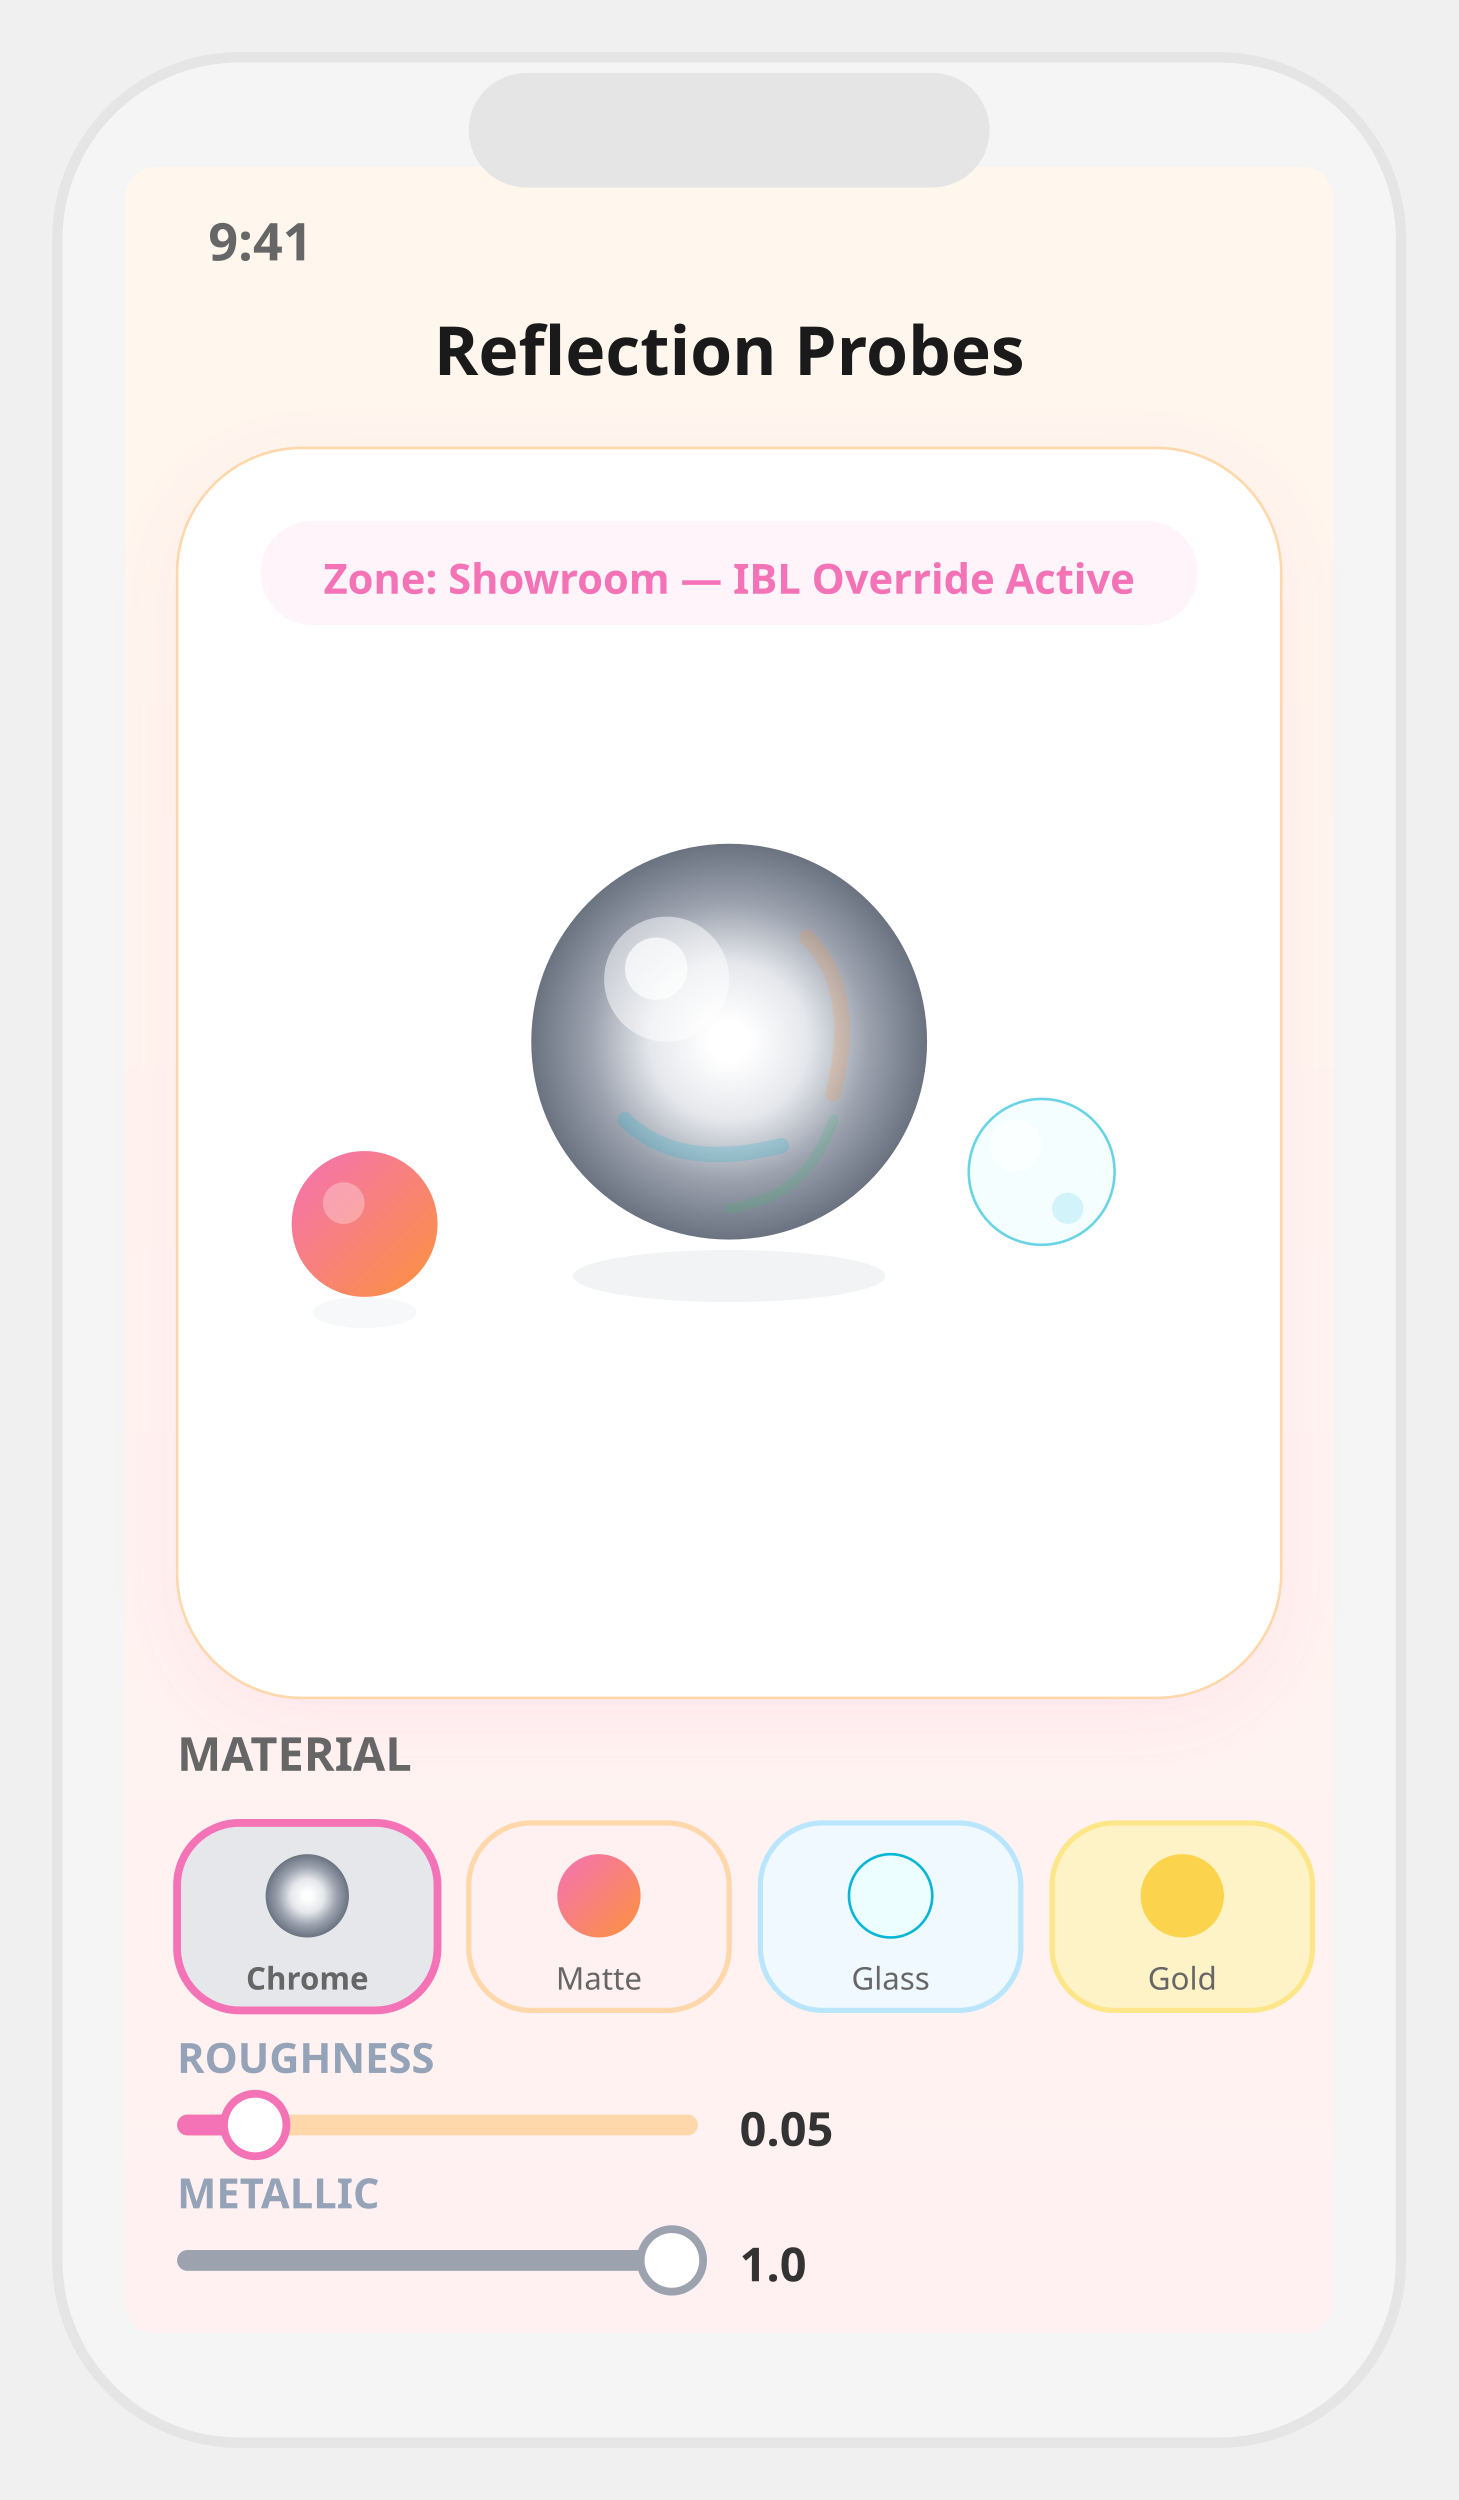
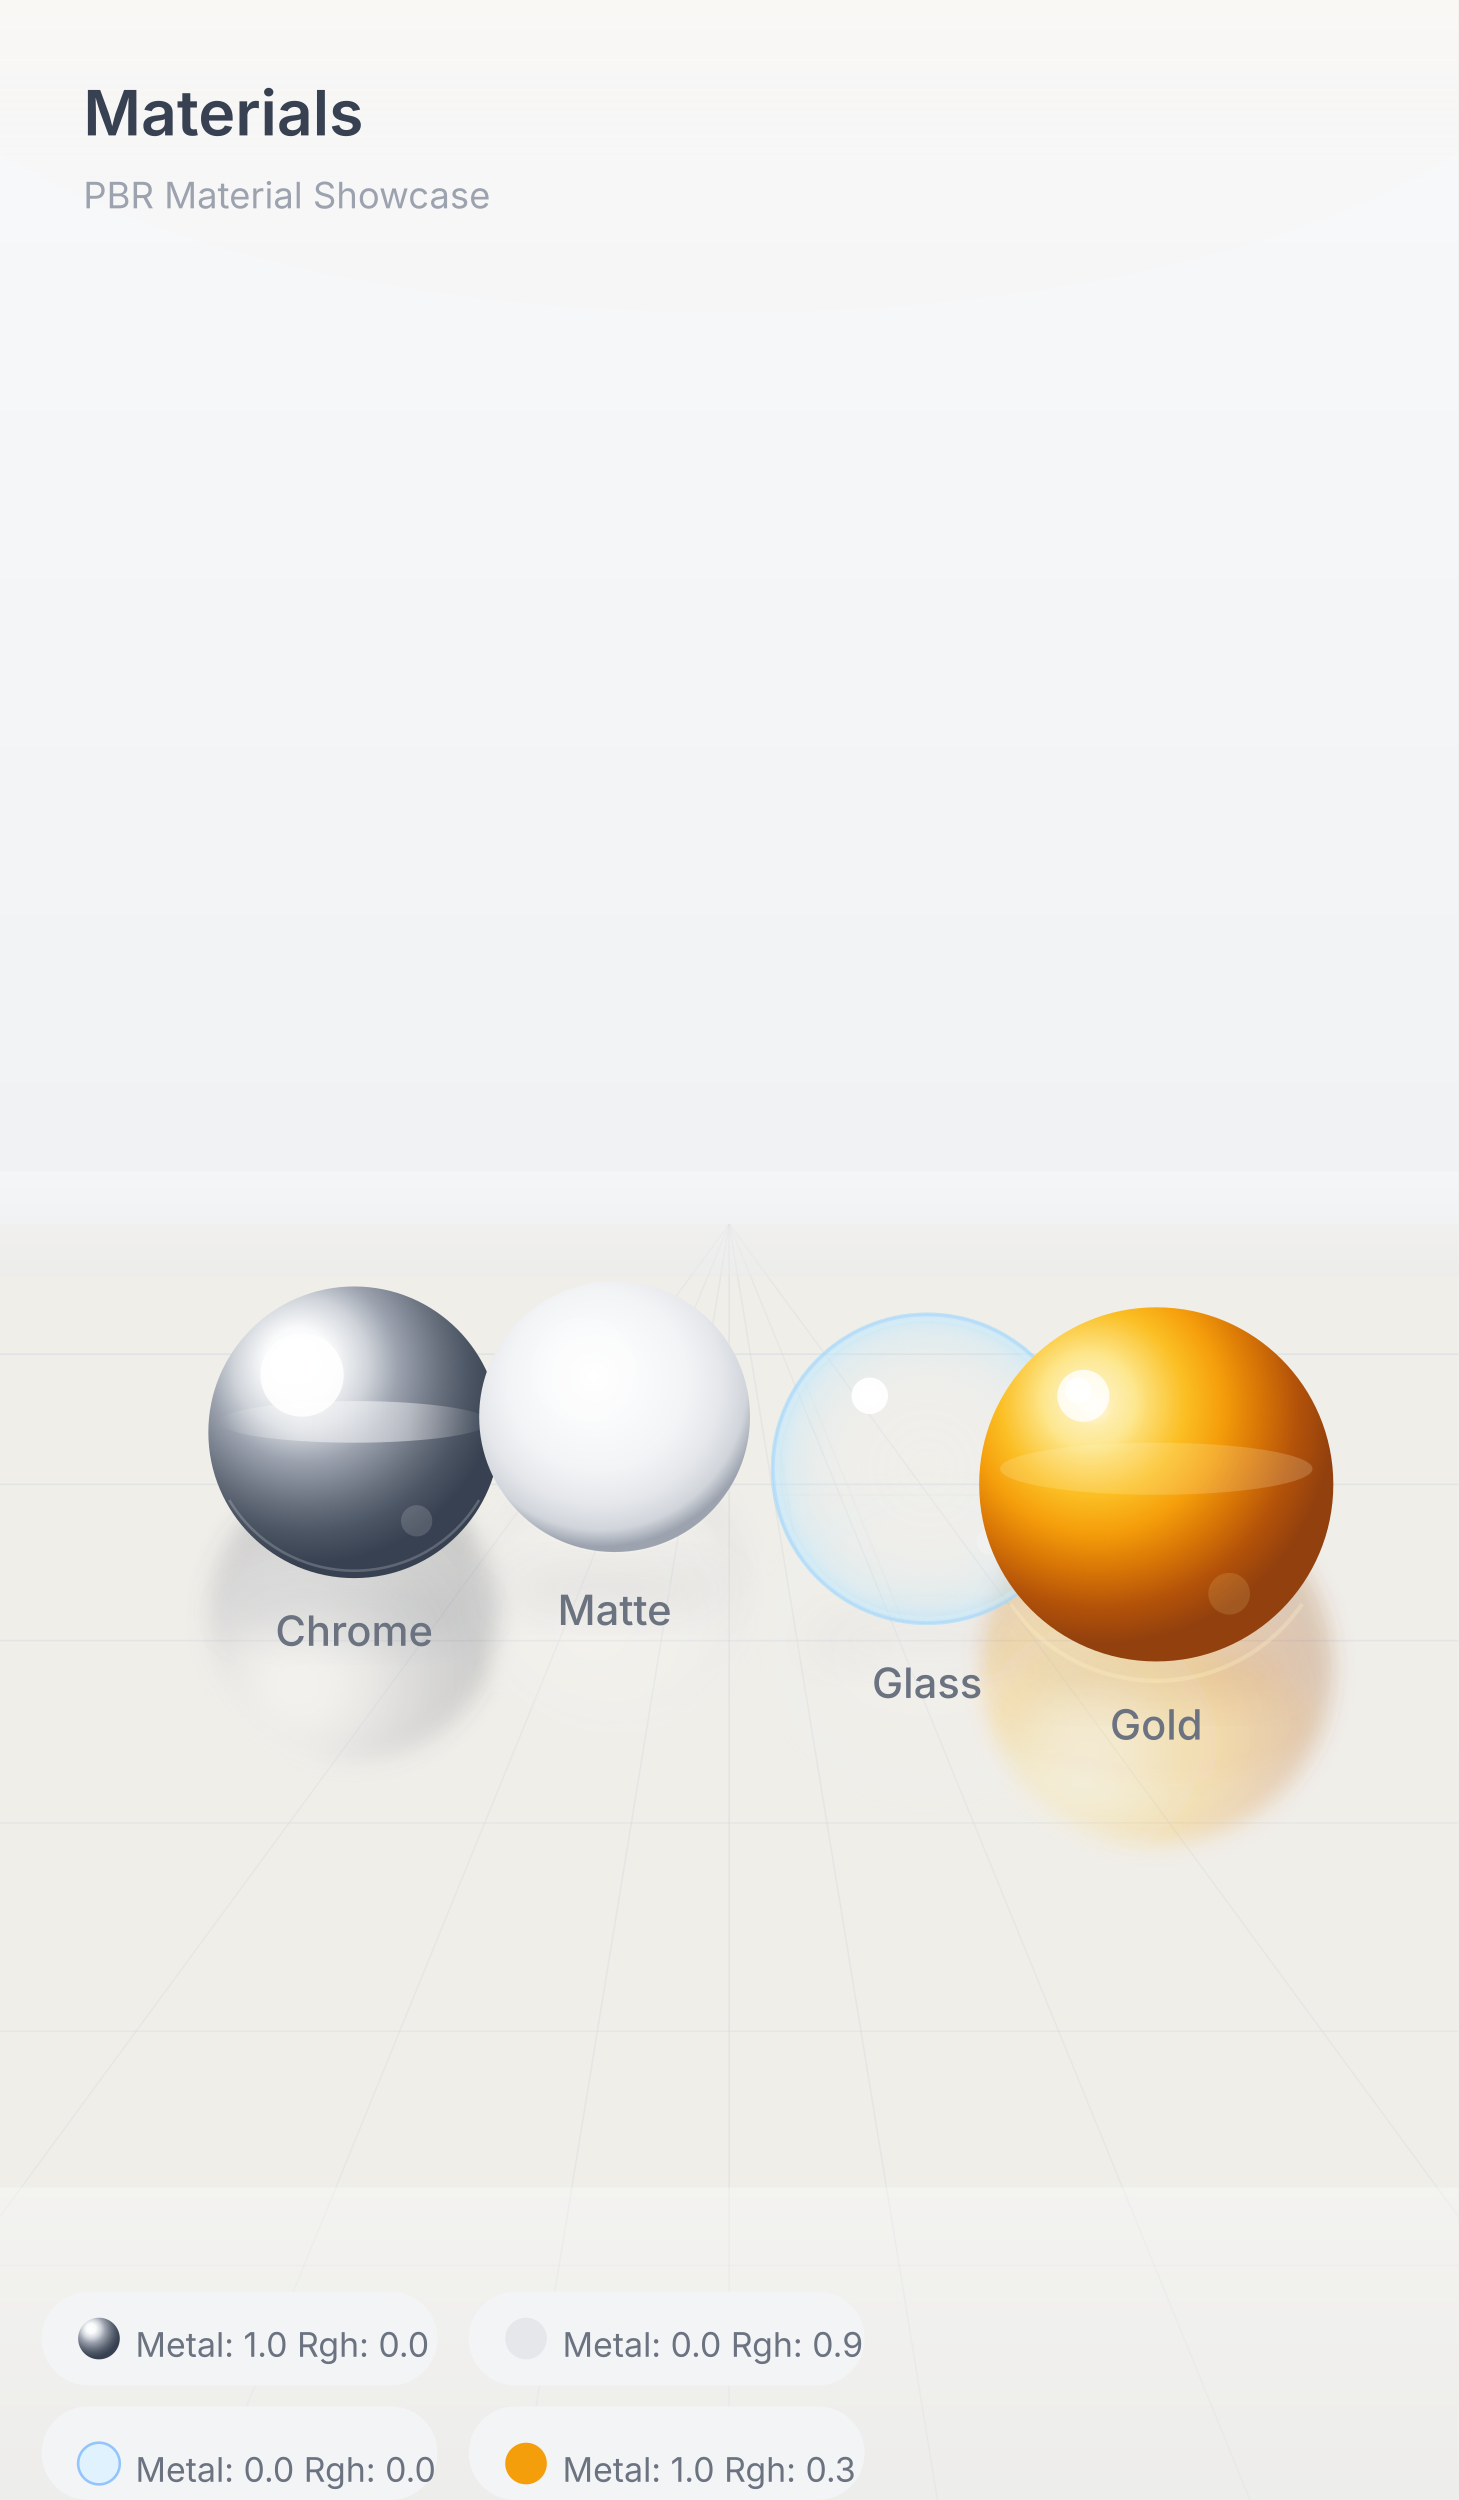
<svg xmlns="http://www.w3.org/2000/svg" viewBox="0 0 280 480" fill="none">
  <defs>
-     <linearGradient id="rp-bg" x1="0" y1="0" x2="0" y2="1">
-       <stop offset="0%" stop-color="#FFF7ED" />
-       <stop offset="100%" stop-color="#FFF1F2" />
+     <linearGradient id="bg-grad" x1="0" y1="0" x2="0" y2="1">
+       <stop offset="0%" stop-color="#F8F9FA" />
+       <stop offset="100%" stop-color="#E8EAED" />
    </linearGradient>
-     <linearGradient id="rp-sphere" x1="0" y1="0" x2="1" y2="1">
-       <stop offset="0%" stop-color="#F472B6" />
-       <stop offset="100%" stop-color="#FB923C" />
+     <linearGradient id="hdri-hint" x1="0" y1="0" x2="0" y2="1">
+       <stop offset="0%" stop-color="#FFF3E0" stop-opacity="0.1" />
+       <stop offset="30%" stop-color="#FFF3E0" stop-opacity="0" />
    </linearGradient>
-     <radialGradient id="rp-chrome">
-       <stop offset="10%" stop-color="white" />
-       <stop offset="40%" stop-color="#E5E7EB" />
-       <stop offset="70%" stop-color="#9CA3AF" />
-       <stop offset="100%" stop-color="#6B7280" />
+     <linearGradient id="floor-grad" x1="0" y1="0" x2="0" y2="1">
+       <stop offset="0%" stop-color="#F0EEE9" stop-opacity="0.6" />
+       <stop offset="100%" stop-color="#E8E4DD" />
+     </linearGradient>
+     <radialGradient id="chrome-grad" cx="0.35" cy="0.3" r="0.65" fx="0.3" fy="0.25">
+       <stop offset="0%" stop-color="#FFFFFF" />
+       <stop offset="18%" stop-color="#F9FAFB" />
+       <stop offset="35%" stop-color="#D1D5DB" />
+       <stop offset="50%" stop-color="#9CA3AF" />
+       <stop offset="70%" stop-color="#6B7280" />
+       <stop offset="85%" stop-color="#4B5563" />
+       <stop offset="100%" stop-color="#374151" />
    </radialGradient>
-     <filter id="rp-shadow" x="-8%" y="-8%" width="116%" height="116%">
-       <feDropShadow dx="0" dy="4" stdDeviation="6" flood-color="#F472B6" flood-opacity="0.1" />
+     <linearGradient id="chrome-stripe" x1="0" y1="0" x2="1" y2="0">
+       <stop offset="0%" stop-color="#FFFFFF" stop-opacity="0" />
+       <stop offset="30%" stop-color="#FFFFFF" stop-opacity="0.6" />
+       <stop offset="50%" stop-color="#F3F4F6" stop-opacity="0.8" />
+       <stop offset="70%" stop-color="#FFFFFF" stop-opacity="0.6" />
+       <stop offset="100%" stop-color="#FFFFFF" stop-opacity="0" />
+     </linearGradient>
+     <radialGradient id="matte-grad" cx="0.45" cy="0.38" r="0.6" fx="0.42" fy="0.35">
+       <stop offset="0%" stop-color="#FFFFFF" />
+       <stop offset="30%" stop-color="#F9FAFB" />
+       <stop offset="55%" stop-color="#F3F4F6" />
+       <stop offset="75%" stop-color="#E5E7EB" />
+       <stop offset="90%" stop-color="#D1D5DB" />
+       <stop offset="100%" stop-color="#9CA3AF" />
+     </radialGradient>
+     <radialGradient id="glass-grad" cx="0.5" cy="0.5" r="0.5">
+       <stop offset="0%" stop-color="#FFFFFF" stop-opacity="0.05" />
+       <stop offset="50%" stop-color="#E0F2FE" stop-opacity="0.08" />
+       <stop offset="75%" stop-color="#BAE6FD" stop-opacity="0.15" />
+       <stop offset="90%" stop-color="#7DD3FC" stop-opacity="0.2" />
+       <stop offset="100%" stop-color="#38BDF8" stop-opacity="0.25" />
+     </radialGradient>
+     <radialGradient id="glass-edge" cx="0.5" cy="0.5" r="0.5">
+       <stop offset="0%" stop-color="#FFFFFF" stop-opacity="0" />
+       <stop offset="80%" stop-color="#FFFFFF" stop-opacity="0" />
+       <stop offset="92%" stop-color="#E0F2FE" stop-opacity="0.3" />
+       <stop offset="100%" stop-color="#BAE6FD" stop-opacity="0.5" />
+     </radialGradient>
+     <radialGradient id="gold-grad" cx="0.35" cy="0.3" r="0.65" fx="0.3" fy="0.25">
+       <stop offset="0%" stop-color="#FEF3C7" />
+       <stop offset="20%" stop-color="#FDE68A" />
+       <stop offset="40%" stop-color="#FBBF24" />
+       <stop offset="55%" stop-color="#F59E0B" />
+       <stop offset="70%" stop-color="#D97706" />
+       <stop offset="85%" stop-color="#B45309" />
+       <stop offset="100%" stop-color="#92400E" />
+     </radialGradient>
+     <radialGradient id="gold-spec" cx="0.5" cy="0.5" r="0.5">
+       <stop offset="0%" stop-color="#FFFFFF" stop-opacity="0.9" />
+       <stop offset="40%" stop-color="#FEF3C7" stop-opacity="0.3" />
+       <stop offset="100%" stop-color="#FEF3C7" stop-opacity="0" />
+     </radialGradient>
+     <filter id="reflect-blur" x="-20%" y="-20%" width="140%" height="140%">
+       <feGaussianBlur stdDeviation="2" />
    </filter>
+     <filter id="soft-shadow" x="-30%" y="-30%" width="160%" height="160%">
+       <feGaussianBlur stdDeviation="4" />
+     </filter>
+     <filter id="caustic-blur" x="-50%" y="-50%" width="200%" height="200%">
+       <feGaussianBlur stdDeviation="5" />
+     </filter>
+     <pattern id="grid-pattern" x="0" y="0" width="20" height="20" patternUnits="userSpaceOnUse">
+       <path d="M 20 0 L 0 0 0 20" fill="none" stroke="#D1D5DB" stroke-width="0.3" />
+     </pattern>
+     <clipPath id="floor-clip">
+       <rect x="0" y="235" width="280" height="245" />
+     </clipPath>
+     <clipPath id="glass-clip">
+       <circle cx="178" cy="282" r="30" />
+     </clipPath>
  </defs>
-   <rect x="10" y="10" width="260" height="460" rx="36" fill="#E5E5E5" />
-   <rect x="12" y="12" width="256" height="456" rx="34" fill="#F5F5F5" />
-   <rect x="24" y="32" width="232" height="416" rx="6" fill="url(#rp-bg)" />
-   <rect x="90" y="14" width="100" height="22" rx="11" fill="#E5E5E5" />
-   <text x="40" y="50" font-family="system-ui" font-size="10" fill="#666" font-weight="600">9:41</text>
-   <text x="140" y="72" font-family="system-ui" font-size="13" fill="#1A1A1A" text-anchor="middle" font-weight="700">Reflection Probes</text>
-   <rect x="34" y="86" width="212" height="240" rx="24" fill="white" filter="url(#rp-shadow)" stroke="#FED7AA" stroke-width="0.5" />
-   <g transform="translate(100, 160)">
-     <circle cx="40" cy="40" r="38" fill="url(#rp-chrome)" />
-     <circle cx="28" cy="28" r="12" fill="white" opacity="0.5" />
-     <circle cx="26" cy="26" r="6" fill="white" opacity="0.7" />
-     <path d="M55,20 Q65,30 60,50" stroke="#FB923C" stroke-width="3" fill="none" opacity="0.2" stroke-linecap="round" />
-     <path d="M20,55 Q30,65 50,60" stroke="#06B6D4" stroke-width="3" fill="none" opacity="0.2" stroke-linecap="round" />
-     <path d="M60,55 Q55,70 40,72" stroke="#22C55E" stroke-width="2" fill="none" opacity="0.15" stroke-linecap="round" />
-     <ellipse cx="40" cy="85" rx="30" ry="5" fill="#E5E7EB" opacity="0.5" />
+   <rect width="280" height="480" fill="url(#bg-grad)" />
+   <rect width="280" height="120" fill="url(#hdri-hint)" />
+   <ellipse cx="140" cy="0" rx="160" ry="60" fill="#FFF3E0" opacity="0.06" />
+   <g clip-path="url(#floor-clip)">
+     <rect x="0" y="235" width="280" height="245" fill="#F0EEE9" />
+     <line x1="0" y1="260" x2="280" y2="260" stroke="#D1D5DB" stroke-width="0.3" opacity="0.5" />
+     <line x1="0" y1="285" x2="280" y2="285" stroke="#D1D5DB" stroke-width="0.3" opacity="0.45" />
+     <line x1="0" y1="315" x2="280" y2="315" stroke="#D1D5DB" stroke-width="0.3" opacity="0.4" />
+     <line x1="0" y1="350" x2="280" y2="350" stroke="#D1D5DB" stroke-width="0.3" opacity="0.35" />
+     <line x1="0" y1="390" x2="280" y2="390" stroke="#D1D5DB" stroke-width="0.3" opacity="0.3" />
+     <line x1="0" y1="435" x2="280" y2="435" stroke="#D1D5DB" stroke-width="0.3" opacity="0.25" />
+     <line x1="140" y1="235" x2="-40" y2="480" stroke="#D1D5DB" stroke-width="0.3" opacity="0.3" />
+     <line x1="140" y1="235" x2="40" y2="480" stroke="#D1D5DB" stroke-width="0.3" opacity="0.3" />
+     <line x1="140" y1="235" x2="100" y2="480" stroke="#D1D5DB" stroke-width="0.3" opacity="0.35" />
+     <line x1="140" y1="235" x2="140" y2="480" stroke="#D1D5DB" stroke-width="0.3" opacity="0.4" />
+     <line x1="140" y1="235" x2="180" y2="480" stroke="#D1D5DB" stroke-width="0.3" opacity="0.35" />
+     <line x1="140" y1="235" x2="240" y2="480" stroke="#D1D5DB" stroke-width="0.3" opacity="0.3" />
+     <line x1="140" y1="235" x2="320" y2="480" stroke="#D1D5DB" stroke-width="0.3" opacity="0.3" />
+     <rect x="0" y="420" width="280" height="60" fill="url(#bg-grad)" opacity="0.4" />
  </g>
-   <g transform="translate(55, 220)">
-     <circle cx="15" cy="15" r="14" fill="url(#rp-sphere)" />
-     <circle cx="11" cy="11" r="4" fill="white" opacity="0.3" />
-     <ellipse cx="15" cy="32" rx="10" ry="3" fill="#E5E7EB" opacity="0.3" />
+   <rect x="0" y="225" width="280" height="20" fill="url(#bg-grad)" opacity="0.5" />
+   <ellipse cx="68" cy="310" rx="24" ry="6" fill="#6B7280" opacity="0.12" filter="url(#soft-shadow)" />
+   <ellipse cx="118" cy="305" rx="22" ry="5.5" fill="#6B7280" opacity="0.1" filter="url(#soft-shadow)" />
+   <ellipse cx="178" cy="315" rx="22" ry="5.5" fill="#6B7280" opacity="0.06" filter="url(#soft-shadow)" />
+   <ellipse cx="178" cy="318" rx="14" ry="6" fill="#FFFFFF" opacity="0.25" filter="url(#caustic-blur)" />
+   <ellipse cx="222" cy="320" rx="28" ry="7" fill="#92400E" opacity="0.1" filter="url(#soft-shadow)" />
+   <g clip-path="url(#floor-clip)" filter="url(#reflect-blur)">
+     <g transform="translate(68, 310) scale(1, -1) translate(-68, -275)" opacity="0.2">
+       <circle cx="68" cy="275" r="28" fill="url(#chrome-grad)" />
+     </g>
+     <g transform="translate(118, 305) scale(1, -1) translate(-118, -272)" opacity="0.15">
+       <circle cx="118" cy="272" r="26" fill="url(#matte-grad)" />
+     </g>
+     <g transform="translate(178, 315) scale(1, -1) translate(-178, -282)" opacity="0.1">
+       <circle cx="178" cy="282" r="30" fill="url(#glass-edge)" />
+       <circle cx="178" cy="282" r="30" fill="#BAE6FD" opacity="0.1" />
+     </g>
+     <g transform="translate(222, 320) scale(1, -1) translate(-222, -285)" opacity="0.22">
+       <circle cx="222" cy="285" r="34" fill="url(#gold-grad)" />
+     </g>
+     <ellipse cx="222" cy="330" rx="30" ry="12" fill="#F59E0B" opacity="0.06" />
  </g>
-   <g transform="translate(185, 210)">
-     <circle cx="15" cy="15" r="14" fill="#ECFEFF" opacity="0.6" stroke="#06B6D4" stroke-width="0.5" />
-     <circle cx="10" cy="10" r="5" fill="white" opacity="0.5" />
-     <circle cx="20" cy="22" r="3" fill="#06B6D4" opacity="0.15" />
+   <g>
+     <circle cx="68" cy="275" r="28" fill="url(#chrome-grad)" />
+     <ellipse cx="68" cy="273" rx="26" ry="4" fill="url(#chrome-stripe)" opacity="0.7" />
+     <circle cx="58" cy="264" r="8" fill="white" opacity="0.85" />
+     <circle cx="56" cy="262" r="4" fill="white" opacity="0.95" />
+     <circle cx="80" cy="292" r="3" fill="white" opacity="0.15" />
+     <path d="M 44 288 A 28 28 0 0 0 92 288" fill="none" stroke="white" stroke-width="0.5" opacity="0.2" />
  </g>
-   <rect x="50" y="100" width="180" height="20" rx="10" fill="rgba(244,114,182,0.08)" />
-   <text x="140" y="114" font-family="system-ui" font-size="8" fill="#F472B6" text-anchor="middle" font-weight="600">Zone: Showroom — IBL Override Active</text>
-   <g transform="translate(34, 340)">
-     <text x="0" y="0" font-family="system-ui" font-size="9" fill="#666" font-weight="700">MATERIAL</text>
-     <g transform="translate(0, 10)">
-       <rect x="0" y="0" width="50" height="36" rx="12" fill="#E5E7EB" stroke="#F472B6" stroke-width="1.5" />
-       <circle cx="25" cy="14" r="8" fill="url(#rp-chrome)" />
-       <text x="25" y="32" font-family="system-ui" font-size="6" fill="#666" text-anchor="middle" font-weight="600">Chrome</text>
-       <rect x="56" y="0" width="50" height="36" rx="12" fill="#FFF1F2" stroke="#FED7AA" />
-       <circle cx="81" cy="14" r="8" fill="url(#rp-sphere)" />
-       <text x="81" y="32" font-family="system-ui" font-size="6" fill="#666" text-anchor="middle">Matte</text>
-       <rect x="112" y="0" width="50" height="36" rx="12" fill="#F0F9FF" stroke="#BAE6FD" />
-       <circle cx="137" cy="14" r="8" fill="#ECFEFF" stroke="#06B6D4" stroke-width="0.5" />
-       <text x="137" y="32" font-family="system-ui" font-size="6" fill="#666" text-anchor="middle">Glass</text>
-       <rect x="168" y="0" width="50" height="36" rx="12" fill="#FEF3C7" stroke="#FDE68A" />
-       <circle cx="193" cy="14" r="8" fill="#FCD34D" />
-       <text x="193" y="32" font-family="system-ui" font-size="6" fill="#666" text-anchor="middle">Gold</text>
+   <g>
+     <circle cx="118" cy="272" r="26" fill="url(#matte-grad)" />
+     <circle cx="112" cy="263" r="10" fill="white" opacity="0.15" />
+     <path d="M 96 286 A 26 26 0 0 0 140 286" fill="none" stroke="white" stroke-width="0.4" opacity="0.1" />
+   </g>
+   <g>
+     <g clip-path="url(#glass-clip)" opacity="0.3">
+       <g transform="translate(3, 2)">
+         <line x1="140" y1="235" x2="100" y2="480" stroke="#D1D5DB" stroke-width="0.4" opacity="0.5" />
+         <line x1="140" y1="235" x2="180" y2="480" stroke="#D1D5DB" stroke-width="0.4" opacity="0.5" />
+         <line x1="140" y1="235" x2="240" y2="480" stroke="#D1D5DB" stroke-width="0.4" opacity="0.5" />
+         <line x1="0" y1="285" x2="280" y2="285" stroke="#D1D5DB" stroke-width="0.4" opacity="0.4" />
+         <line x1="0" y1="315" x2="280" y2="315" stroke="#D1D5DB" stroke-width="0.4" opacity="0.35" />
+       </g>
    </g>
+     <circle cx="178" cy="282" r="30" fill="url(#glass-grad)" />
+     <circle cx="178" cy="282" r="30" fill="url(#glass-edge)" />
+     <circle cx="178" cy="282" r="29.5" fill="none" stroke="#93C5FD" stroke-width="0.5" opacity="0.4" />
+     <circle cx="167" cy="268" r="3.5" fill="white" opacity="0.95" />
+     <circle cx="167" cy="268" r="2" fill="white" />
+     <circle cx="190" cy="296" r="2.5" fill="white" opacity="0.2" />
+     <circle cx="178" cy="282" r="29" fill="none" stroke="white" stroke-width="1.2" opacity="0.15" />
  </g>
-   <g transform="translate(34, 398)">
-     <text x="0" y="0" font-family="system-ui" font-size="8" fill="#94A3B8" font-weight="600">ROUGHNESS</text>
-     <rect x="0" y="8" width="100" height="4" rx="2" fill="#FED7AA" />
-     <rect x="0" y="8" width="15" height="4" rx="2" fill="#F472B6" />
-     <circle cx="15" cy="10" r="6" fill="white" stroke="#F472B6" stroke-width="1.5" />
-     <text x="108" y="14" font-family="system-ui" font-size="9" fill="#333" font-weight="600">0.05</text>
+   <g>
+     <circle cx="222" cy="285" r="34" fill="url(#gold-grad)" />
+     <circle cx="210" cy="270" r="10" fill="url(#gold-spec)" />
+     <circle cx="208" cy="268" r="5" fill="white" opacity="0.8" />
+     <circle cx="207" cy="267" r="2.5" fill="white" opacity="0.95" />
+     <ellipse cx="222" cy="282" rx="30" ry="5" fill="#FEF3C7" opacity="0.2" />
+     <path d="M 194 308 A 34 34 0 0 0 250 308" fill="none" stroke="#FEF3C7" stroke-width="0.8" opacity="0.3" />
+     <circle cx="236" cy="306" r="4" fill="#FDE68A" opacity="0.15" />
  </g>
-   <g transform="translate(34, 424)">
-     <text x="0" y="0" font-family="system-ui" font-size="8" fill="#94A3B8" font-weight="600">METALLIC</text>
-     <rect x="0" y="8" width="100" height="4" rx="2" fill="#E5E7EB" />
-     <rect x="0" y="8" width="95" height="4" rx="2" fill="#9CA3AF" />
-     <circle cx="95" cy="10" r="6" fill="white" stroke="#9CA3AF" stroke-width="1.5" />
-     <text x="108" y="14" font-family="system-ui" font-size="9" fill="#333" font-weight="600">1.0</text>
+   <text x="68" y="316" font-family="system-ui, -apple-system, sans-serif" font-size="8" fill="#6B7280" text-anchor="middle" font-weight="500">Chrome</text>
+   <text x="118" y="312" font-family="system-ui, -apple-system, sans-serif" font-size="8" fill="#6B7280" text-anchor="middle" font-weight="500">Matte</text>
+   <text x="178" y="326" font-family="system-ui, -apple-system, sans-serif" font-size="8" fill="#6B7280" text-anchor="middle" font-weight="500">Glass</text>
+   <text x="222" y="334" font-family="system-ui, -apple-system, sans-serif" font-size="8" fill="#6B7280" text-anchor="middle" font-weight="500">Gold</text>
+   <text x="16" y="26" font-family="system-ui, -apple-system, sans-serif" font-size="12" fill="#374151" font-weight="600">Materials</text>
+   <text x="16" y="40" font-family="system-ui, -apple-system, sans-serif" font-size="7" fill="#9CA3AF" font-weight="400">PBR Material Showcase</text>
+   <g transform="translate(0, 440)">
+     <rect x="8" y="0" width="76" height="18" rx="9" fill="#F3F4F6" />
+     <circle cx="19" cy="9" r="4" fill="url(#chrome-grad)" />
+     <text x="26" y="12.5" font-family="system-ui, -apple-system, sans-serif" font-size="6.5" fill="#6B7280">Metal: 1.0  Rgh: 0.0</text>
+     <rect x="90" y="0" width="76" height="18" rx="9" fill="#F3F4F6" />
+     <circle cx="101" cy="9" r="4" fill="#E5E7EB" />
+     <text x="108" y="12.5" font-family="system-ui, -apple-system, sans-serif" font-size="6.5" fill="#6B7280">Metal: 0.0  Rgh: 0.9</text>
+     <rect x="8" y="22" width="76" height="18" rx="9" fill="#F3F4F6" />
+     <circle cx="19" cy="33" r="4" fill="#E0F2FE" stroke="#93C5FD" stroke-width="0.5" />
+     <text x="26" y="36.5" font-family="system-ui, -apple-system, sans-serif" font-size="6.5" fill="#6B7280">Metal: 0.0  Rgh: 0.0</text>
+     <rect x="90" y="22" width="76" height="18" rx="9" fill="#F3F4F6" />
+     <circle cx="101" cy="33" r="4" fill="#F59E0B" />
+     <text x="108" y="36.5" font-family="system-ui, -apple-system, sans-serif" font-size="6.5" fill="#6B7280">Metal: 1.0  Rgh: 0.3</text>
  </g>
</svg>
